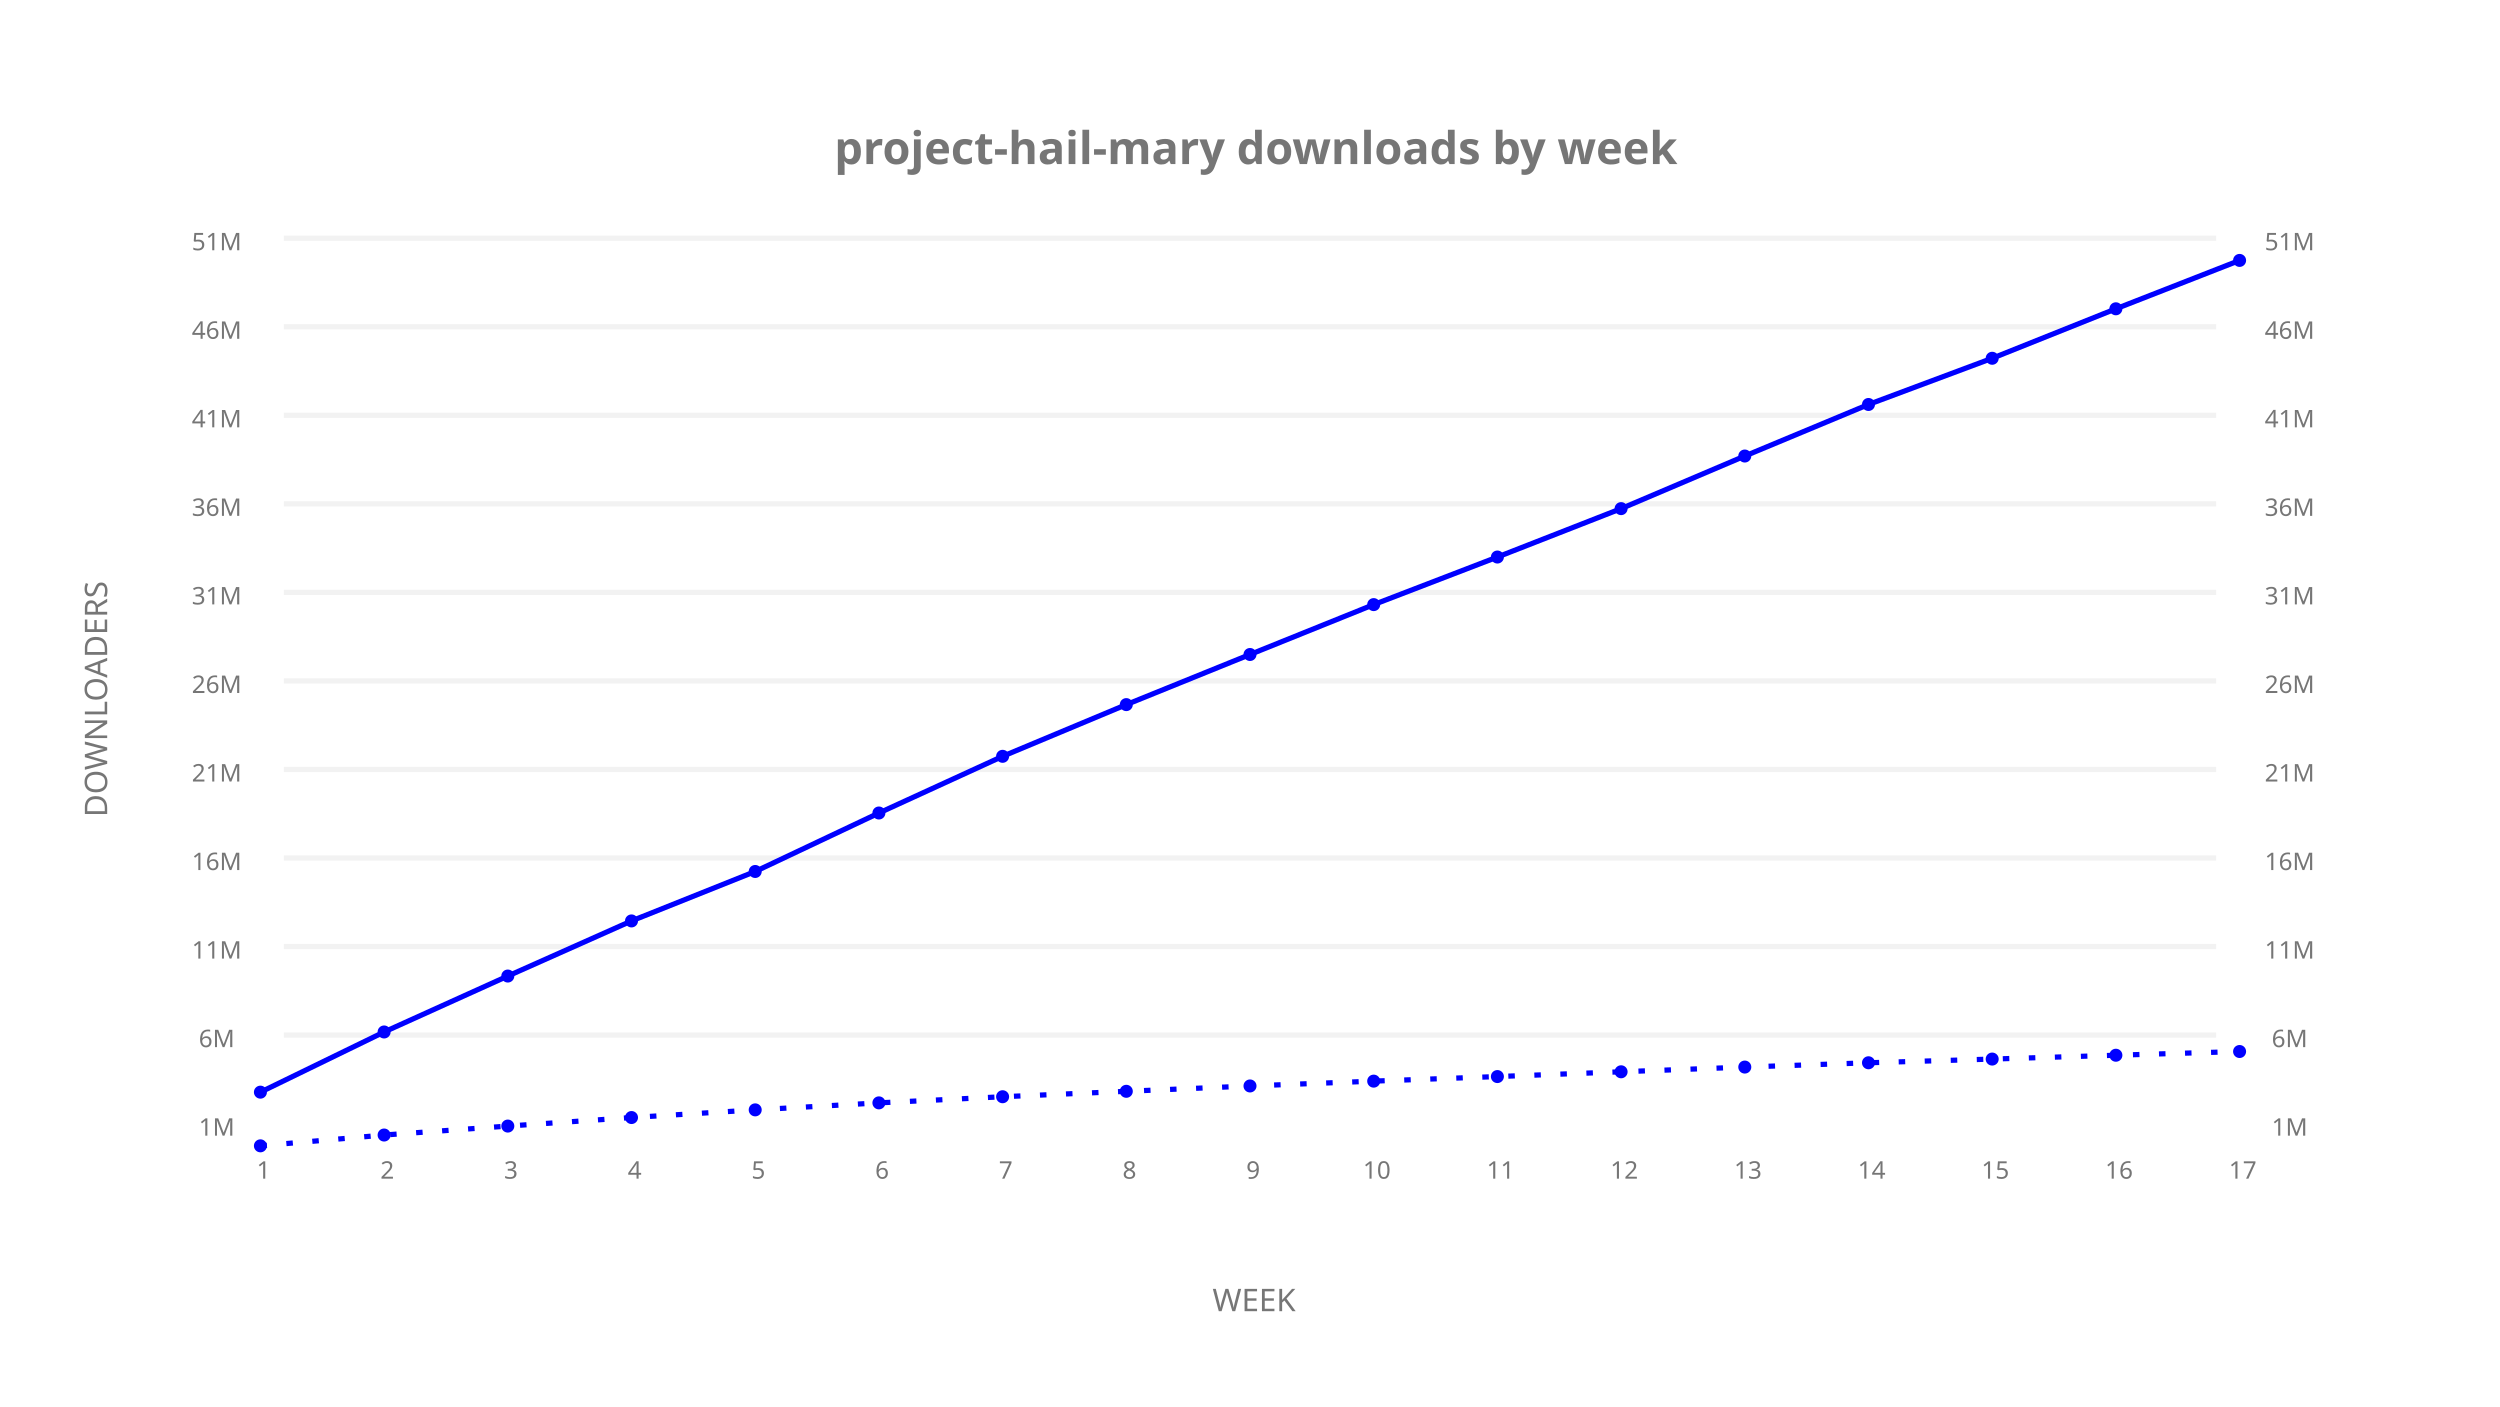
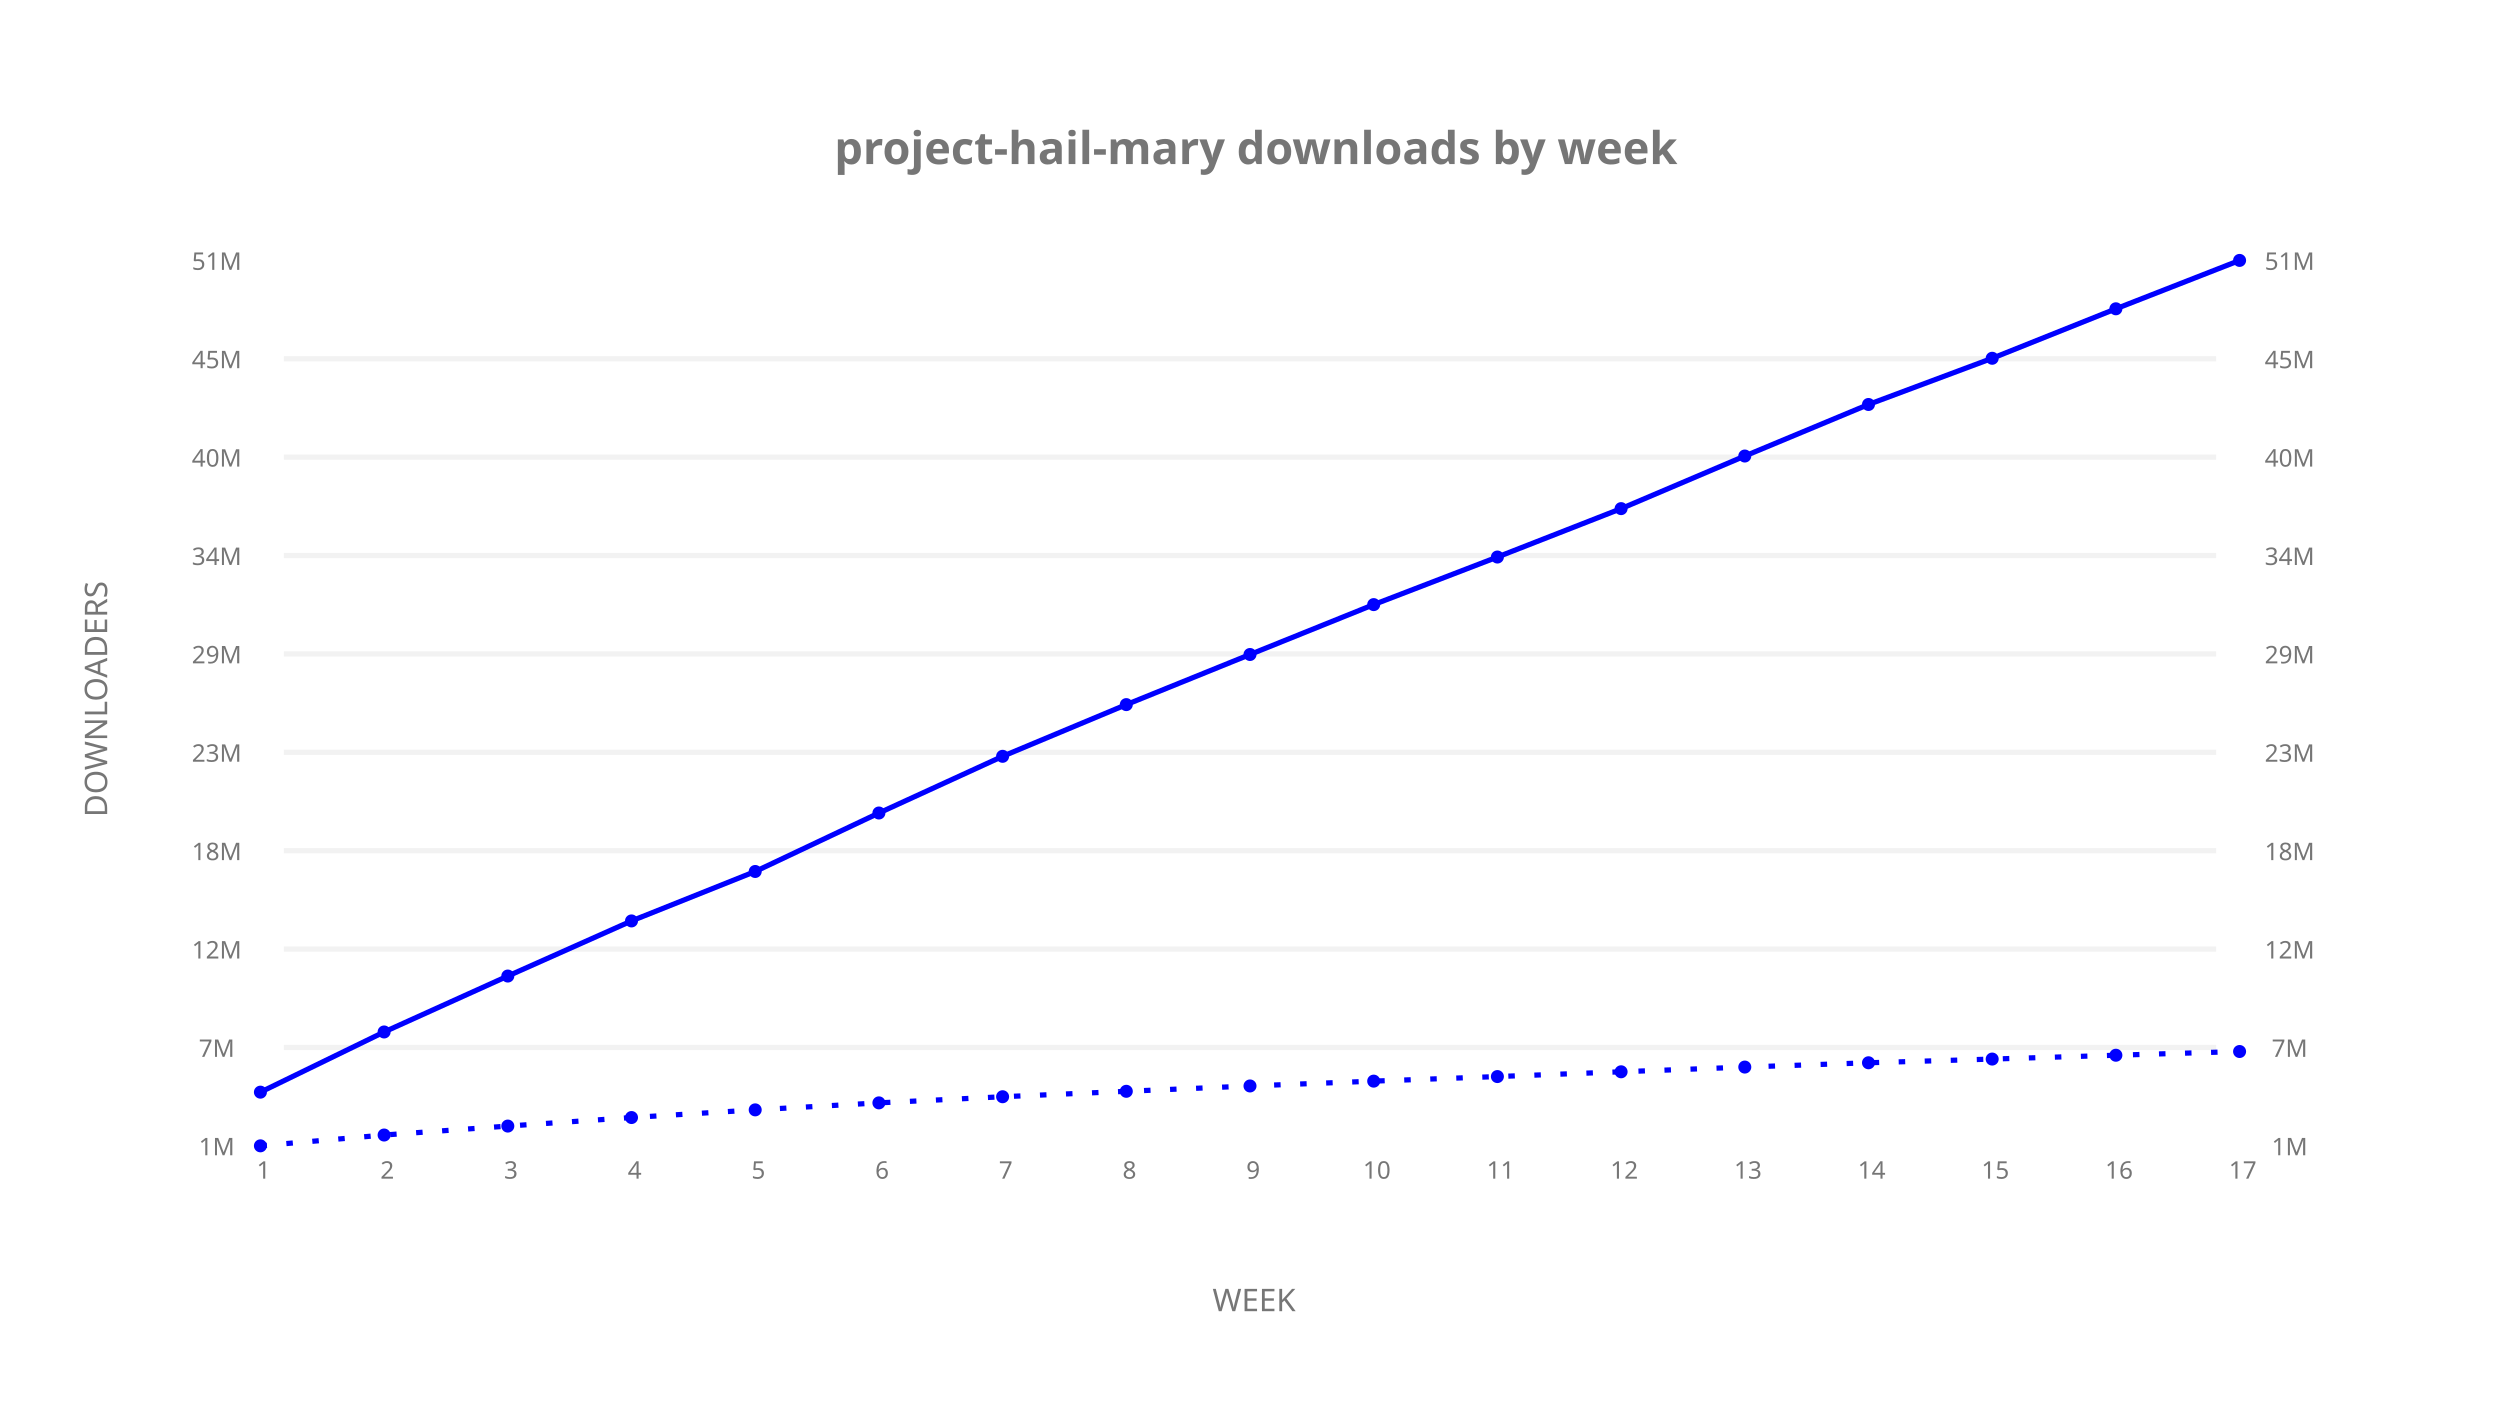
<svg xmlns="http://www.w3.org/2000/svg" xml:space="preserve" id="project-hail-mary-downloads-by-week-project-hail-mary-week" x="0px" y="0px" width="1920px" height="1080px" viewBox="0 0 1920 1080" enable-background="new 0 0 1920 1080" role="img">
  <g id="annotations">
    <text x="960" y="126" font-family="Atkinson Hyperlegible" font-size="26pt" text-anchor="middle" text-align="center" font-weight="600" font-style="normal" style="fill:rgb(118,118,118); fill-opacity:1; stroke:rgb(118,118,118); stroke-opacity:0; stroke-width:0.5"> project-hail-mary downloads by week</text>
    <g id="axes-lines">
      <text x="960" y="1007" font-family="Atkinson Hyperlegible" font-size="18pt" text-anchor="middle" text-align="center" font-weight="500" font-style="normal" style="fill:rgb(118,118,118); fill-opacity:1; stroke:rgb(118,118,118); stroke-opacity:0; stroke-width:0.5"> WEEK</text>
      <text x="73" y="540" font-family="Atkinson Hyperlegible" font-size="18pt" text-anchor="middle" text-align="center" dominant-baseline="central" font-weight="500" font-style="normal" style="fill:rgb(118,118,118); fill-opacity:1; stroke:rgb(118,118,118); stroke-opacity:0; stroke-width:0.5" transform="rotate(-90,73,540)"> DOWNLOADERS</text>
    </g>
    <g id="tic-y-label-lines">
-       <line x1="218" y1="794.96" x2="1702" y2="794.96" style="fill:rgb(0,0,255); fill-opacity:0; stroke:rgb(242,242,242); stroke-opacity:1; stroke-width:4" />
-       <line x1="218" y1="726.96" x2="1702" y2="726.96" style="fill:rgb(0,0,255); fill-opacity:0; stroke:rgb(242,242,242); stroke-opacity:1; stroke-width:4" />
-       <line x1="218" y1="658.96" x2="1702" y2="658.96" style="fill:rgb(0,0,255); fill-opacity:0; stroke:rgb(242,242,242); stroke-opacity:1; stroke-width:4" />
-       <line x1="218" y1="590.96" x2="1702" y2="590.96" style="fill:rgb(0,0,255); fill-opacity:0; stroke:rgb(242,242,242); stroke-opacity:1; stroke-width:4" />
-       <line x1="218" y1="522.96" x2="1702" y2="522.96" style="fill:rgb(0,0,255); fill-opacity:0; stroke:rgb(242,242,242); stroke-opacity:1; stroke-width:4" />
-       <line x1="218" y1="454.96" x2="1702" y2="454.96" style="fill:rgb(0,0,255); fill-opacity:0; stroke:rgb(242,242,242); stroke-opacity:1; stroke-width:4" />
-       <line x1="218" y1="386.96" x2="1702" y2="386.96" style="fill:rgb(0,0,255); fill-opacity:0; stroke:rgb(242,242,242); stroke-opacity:1; stroke-width:4" />
-       <line x1="218" y1="318.96" x2="1702" y2="318.96" style="fill:rgb(0,0,255); fill-opacity:0; stroke:rgb(242,242,242); stroke-opacity:1; stroke-width:4" />
-       <line x1="218" y1="250.96" x2="1702" y2="250.96" style="fill:rgb(0,0,255); fill-opacity:0; stroke:rgb(242,242,242); stroke-opacity:1; stroke-width:4" />
-       <line x1="218" y1="182.96" x2="1702" y2="182.96" style="fill:rgb(0,0,255); fill-opacity:0; stroke:rgb(242,242,242); stroke-opacity:1; stroke-width:4" />
+       <line x1="218" y1="804.444" x2="1702" y2="804.444" style="fill:rgb(0,0,255); fill-opacity:0; stroke:rgb(242,242,242); stroke-opacity:1; stroke-width:4" />
+       <line x1="218" y1="728.889" x2="1702" y2="728.889" style="fill:rgb(0,0,255); fill-opacity:0; stroke:rgb(242,242,242); stroke-opacity:1; stroke-width:4" />
+       <line x1="218" y1="653.333" x2="1702" y2="653.333" style="fill:rgb(0,0,255); fill-opacity:0; stroke:rgb(242,242,242); stroke-opacity:1; stroke-width:4" />
+       <line x1="218" y1="577.778" x2="1702" y2="577.778" style="fill:rgb(0,0,255); fill-opacity:0; stroke:rgb(242,242,242); stroke-opacity:1; stroke-width:4" />
+       <line x1="218" y1="502.222" x2="1702" y2="502.222" style="fill:rgb(0,0,255); fill-opacity:0; stroke:rgb(242,242,242); stroke-opacity:1; stroke-width:4" />
+       <line x1="218" y1="426.667" x2="1702" y2="426.667" style="fill:rgb(0,0,255); fill-opacity:0; stroke:rgb(242,242,242); stroke-opacity:1; stroke-width:4" />
+       <line x1="218" y1="351.111" x2="1702" y2="351.111" style="fill:rgb(0,0,255); fill-opacity:0; stroke:rgb(242,242,242); stroke-opacity:1; stroke-width:4" />
+       <line x1="218" y1="275.556" x2="1702" y2="275.556" style="fill:rgb(0,0,255); fill-opacity:0; stroke:rgb(242,242,242); stroke-opacity:1; stroke-width:4" />
    </g>
    <g id="tic-x-labels">
      <text x="200" y="898" font-family="Atkinson Hyperlegible" font-size="14pt" text-anchor="middle" text-align="center" dominant-baseline="central" font-weight="400" font-style="normal" style="fill:rgb(118,118,118); fill-opacity:1; stroke:rgb(118,118,118); stroke-opacity:0; stroke-width:0.5"> 1</text>
      <text x="295" y="898" font-family="Atkinson Hyperlegible" font-size="14pt" text-anchor="middle" text-align="center" dominant-baseline="central" font-weight="400" font-style="normal" style="fill:rgb(118,118,118); fill-opacity:1; stroke:rgb(118,118,118); stroke-opacity:0; stroke-width:0.5"> 2</text>
      <text x="390" y="898" font-family="Atkinson Hyperlegible" font-size="14pt" text-anchor="middle" text-align="center" dominant-baseline="central" font-weight="400" font-style="normal" style="fill:rgb(118,118,118); fill-opacity:1; stroke:rgb(118,118,118); stroke-opacity:0; stroke-width:0.5"> 3</text>
      <text x="485" y="898" font-family="Atkinson Hyperlegible" font-size="14pt" text-anchor="middle" text-align="center" dominant-baseline="central" font-weight="400" font-style="normal" style="fill:rgb(118,118,118); fill-opacity:1; stroke:rgb(118,118,118); stroke-opacity:0; stroke-width:0.5"> 4</text>
      <text x="580" y="898" font-family="Atkinson Hyperlegible" font-size="14pt" text-anchor="middle" text-align="center" dominant-baseline="central" font-weight="400" font-style="normal" style="fill:rgb(118,118,118); fill-opacity:1; stroke:rgb(118,118,118); stroke-opacity:0; stroke-width:0.5"> 5</text>
      <text x="675" y="898" font-family="Atkinson Hyperlegible" font-size="14pt" text-anchor="middle" text-align="center" dominant-baseline="central" font-weight="400" font-style="normal" style="fill:rgb(118,118,118); fill-opacity:1; stroke:rgb(118,118,118); stroke-opacity:0; stroke-width:0.5"> 6</text>
      <text x="770" y="898" font-family="Atkinson Hyperlegible" font-size="14pt" text-anchor="middle" text-align="center" dominant-baseline="central" font-weight="400" font-style="normal" style="fill:rgb(118,118,118); fill-opacity:1; stroke:rgb(118,118,118); stroke-opacity:0; stroke-width:0.5"> 7</text>
      <text x="865" y="898" font-family="Atkinson Hyperlegible" font-size="14pt" text-anchor="middle" text-align="center" dominant-baseline="central" font-weight="400" font-style="normal" style="fill:rgb(118,118,118); fill-opacity:1; stroke:rgb(118,118,118); stroke-opacity:0; stroke-width:0.5"> 8</text>
      <text x="960" y="898" font-family="Atkinson Hyperlegible" font-size="14pt" text-anchor="middle" text-align="center" dominant-baseline="central" font-weight="400" font-style="normal" style="fill:rgb(118,118,118); fill-opacity:1; stroke:rgb(118,118,118); stroke-opacity:0; stroke-width:0.5"> 9</text>
      <text x="1055" y="898" font-family="Atkinson Hyperlegible" font-size="14pt" text-anchor="middle" text-align="center" dominant-baseline="central" font-weight="400" font-style="normal" style="fill:rgb(118,118,118); fill-opacity:1; stroke:rgb(118,118,118); stroke-opacity:0; stroke-width:0.5"> 10</text>
      <text x="1150" y="898" font-family="Atkinson Hyperlegible" font-size="14pt" text-anchor="middle" text-align="center" dominant-baseline="central" font-weight="400" font-style="normal" style="fill:rgb(118,118,118); fill-opacity:1; stroke:rgb(118,118,118); stroke-opacity:0; stroke-width:0.5"> 11</text>
      <text x="1245" y="898" font-family="Atkinson Hyperlegible" font-size="14pt" text-anchor="middle" text-align="center" dominant-baseline="central" font-weight="400" font-style="normal" style="fill:rgb(118,118,118); fill-opacity:1; stroke:rgb(118,118,118); stroke-opacity:0; stroke-width:0.5"> 12</text>
      <text x="1340" y="898" font-family="Atkinson Hyperlegible" font-size="14pt" text-anchor="middle" text-align="center" dominant-baseline="central" font-weight="400" font-style="normal" style="fill:rgb(118,118,118); fill-opacity:1; stroke:rgb(118,118,118); stroke-opacity:0; stroke-width:0.5"> 13</text>
      <text x="1435" y="898" font-family="Atkinson Hyperlegible" font-size="14pt" text-anchor="middle" text-align="center" dominant-baseline="central" font-weight="400" font-style="normal" style="fill:rgb(118,118,118); fill-opacity:1; stroke:rgb(118,118,118); stroke-opacity:0; stroke-width:0.5"> 14</text>
      <text x="1530" y="898" font-family="Atkinson Hyperlegible" font-size="14pt" text-anchor="middle" text-align="center" dominant-baseline="central" font-weight="400" font-style="normal" style="fill:rgb(118,118,118); fill-opacity:1; stroke:rgb(118,118,118); stroke-opacity:0; stroke-width:0.5"> 15</text>
      <text x="1625" y="898" font-family="Atkinson Hyperlegible" font-size="14pt" text-anchor="middle" text-align="center" dominant-baseline="central" font-weight="400" font-style="normal" style="fill:rgb(118,118,118); fill-opacity:1; stroke:rgb(118,118,118); stroke-opacity:0; stroke-width:0.5"> 16</text>
      <text x="1720" y="898" font-family="Atkinson Hyperlegible" font-size="14pt" text-anchor="middle" text-align="center" dominant-baseline="central" font-weight="400" font-style="normal" style="fill:rgb(118,118,118); fill-opacity:1; stroke:rgb(118,118,118); stroke-opacity:0; stroke-width:0.5"> 17</text>
    </g>
    <g id="tic-y-labels">
-       <text x="164" y="864.96" font-family="Atkinson Hyperlegible" font-size="14pt" text-anchor="middle" text-align="center" dominant-baseline="central" font-weight="400" font-style="normal" style="fill:rgb(118,118,118); fill-opacity:1; stroke:rgb(118,118,118); stroke-opacity:0; stroke-width:0.5"> 1M</text>
-       <text x="1756" y="864.96" font-family="Atkinson Hyperlegible" font-size="14pt" text-anchor="middle" text-align="center" dominant-baseline="central" font-weight="400" font-style="normal" style="fill:rgb(118,118,118); fill-opacity:1; stroke:rgb(118,118,118); stroke-opacity:0; stroke-width:0.5"> 1M</text>
-       <text x="164" y="796.96" font-family="Atkinson Hyperlegible" font-size="14pt" text-anchor="middle" text-align="center" dominant-baseline="central" font-weight="400" font-style="normal" style="fill:rgb(118,118,118); fill-opacity:1; stroke:rgb(118,118,118); stroke-opacity:0; stroke-width:0.5"> 6M</text>
-       <text x="1756" y="796.96" font-family="Atkinson Hyperlegible" font-size="14pt" text-anchor="middle" text-align="center" dominant-baseline="central" font-weight="400" font-style="normal" style="fill:rgb(118,118,118); fill-opacity:1; stroke:rgb(118,118,118); stroke-opacity:0; stroke-width:0.5"> 6M</text>
-       <text x="164" y="728.96" font-family="Atkinson Hyperlegible" font-size="14pt" text-anchor="middle" text-align="center" dominant-baseline="central" font-weight="400" font-style="normal" style="fill:rgb(118,118,118); fill-opacity:1; stroke:rgb(118,118,118); stroke-opacity:0; stroke-width:0.5"> 11M</text>
-       <text x="1756" y="728.96" font-family="Atkinson Hyperlegible" font-size="14pt" text-anchor="middle" text-align="center" dominant-baseline="central" font-weight="400" font-style="normal" style="fill:rgb(118,118,118); fill-opacity:1; stroke:rgb(118,118,118); stroke-opacity:0; stroke-width:0.5"> 11M</text>
-       <text x="164" y="660.96" font-family="Atkinson Hyperlegible" font-size="14pt" text-anchor="middle" text-align="center" dominant-baseline="central" font-weight="400" font-style="normal" style="fill:rgb(118,118,118); fill-opacity:1; stroke:rgb(118,118,118); stroke-opacity:0; stroke-width:0.5"> 16M</text>
-       <text x="1756" y="660.96" font-family="Atkinson Hyperlegible" font-size="14pt" text-anchor="middle" text-align="center" dominant-baseline="central" font-weight="400" font-style="normal" style="fill:rgb(118,118,118); fill-opacity:1; stroke:rgb(118,118,118); stroke-opacity:0; stroke-width:0.5"> 16M</text>
-       <text x="164" y="592.96" font-family="Atkinson Hyperlegible" font-size="14pt" text-anchor="middle" text-align="center" dominant-baseline="central" font-weight="400" font-style="normal" style="fill:rgb(118,118,118); fill-opacity:1; stroke:rgb(118,118,118); stroke-opacity:0; stroke-width:0.5"> 21M</text>
-       <text x="1756" y="592.96" font-family="Atkinson Hyperlegible" font-size="14pt" text-anchor="middle" text-align="center" dominant-baseline="central" font-weight="400" font-style="normal" style="fill:rgb(118,118,118); fill-opacity:1; stroke:rgb(118,118,118); stroke-opacity:0; stroke-width:0.5"> 21M</text>
-       <text x="164" y="524.96" font-family="Atkinson Hyperlegible" font-size="14pt" text-anchor="middle" text-align="center" dominant-baseline="central" font-weight="400" font-style="normal" style="fill:rgb(118,118,118); fill-opacity:1; stroke:rgb(118,118,118); stroke-opacity:0; stroke-width:0.5"> 26M</text>
-       <text x="1756" y="524.96" font-family="Atkinson Hyperlegible" font-size="14pt" text-anchor="middle" text-align="center" dominant-baseline="central" font-weight="400" font-style="normal" style="fill:rgb(118,118,118); fill-opacity:1; stroke:rgb(118,118,118); stroke-opacity:0; stroke-width:0.5"> 26M</text>
-       <text x="164" y="456.96" font-family="Atkinson Hyperlegible" font-size="14pt" text-anchor="middle" text-align="center" dominant-baseline="central" font-weight="400" font-style="normal" style="fill:rgb(118,118,118); fill-opacity:1; stroke:rgb(118,118,118); stroke-opacity:0; stroke-width:0.5"> 31M</text>
-       <text x="1756" y="456.96" font-family="Atkinson Hyperlegible" font-size="14pt" text-anchor="middle" text-align="center" dominant-baseline="central" font-weight="400" font-style="normal" style="fill:rgb(118,118,118); fill-opacity:1; stroke:rgb(118,118,118); stroke-opacity:0; stroke-width:0.5"> 31M</text>
-       <text x="164" y="388.96" font-family="Atkinson Hyperlegible" font-size="14pt" text-anchor="middle" text-align="center" dominant-baseline="central" font-weight="400" font-style="normal" style="fill:rgb(118,118,118); fill-opacity:1; stroke:rgb(118,118,118); stroke-opacity:0; stroke-width:0.5"> 36M</text>
-       <text x="1756" y="388.96" font-family="Atkinson Hyperlegible" font-size="14pt" text-anchor="middle" text-align="center" dominant-baseline="central" font-weight="400" font-style="normal" style="fill:rgb(118,118,118); fill-opacity:1; stroke:rgb(118,118,118); stroke-opacity:0; stroke-width:0.5"> 36M</text>
-       <text x="164" y="320.96" font-family="Atkinson Hyperlegible" font-size="14pt" text-anchor="middle" text-align="center" dominant-baseline="central" font-weight="400" font-style="normal" style="fill:rgb(118,118,118); fill-opacity:1; stroke:rgb(118,118,118); stroke-opacity:0; stroke-width:0.5"> 41M</text>
-       <text x="1756" y="320.96" font-family="Atkinson Hyperlegible" font-size="14pt" text-anchor="middle" text-align="center" dominant-baseline="central" font-weight="400" font-style="normal" style="fill:rgb(118,118,118); fill-opacity:1; stroke:rgb(118,118,118); stroke-opacity:0; stroke-width:0.5"> 41M</text>
-       <text x="164" y="252.96" font-family="Atkinson Hyperlegible" font-size="14pt" text-anchor="middle" text-align="center" dominant-baseline="central" font-weight="400" font-style="normal" style="fill:rgb(118,118,118); fill-opacity:1; stroke:rgb(118,118,118); stroke-opacity:0; stroke-width:0.5"> 46M</text>
-       <text x="1756" y="252.96" font-family="Atkinson Hyperlegible" font-size="14pt" text-anchor="middle" text-align="center" dominant-baseline="central" font-weight="400" font-style="normal" style="fill:rgb(118,118,118); fill-opacity:1; stroke:rgb(118,118,118); stroke-opacity:0; stroke-width:0.5"> 46M</text>
-       <text x="164" y="184.96" font-family="Atkinson Hyperlegible" font-size="14pt" text-anchor="middle" text-align="center" dominant-baseline="central" font-weight="400" font-style="normal" style="fill:rgb(118,118,118); fill-opacity:1; stroke:rgb(118,118,118); stroke-opacity:0; stroke-width:0.5"> 51M</text>
-       <text x="1756" y="184.96" font-family="Atkinson Hyperlegible" font-size="14pt" text-anchor="middle" text-align="center" dominant-baseline="central" font-weight="400" font-style="normal" style="fill:rgb(118,118,118); fill-opacity:1; stroke:rgb(118,118,118); stroke-opacity:0; stroke-width:0.5"> 51M</text>
+       <text x="164" y="880" font-family="Atkinson Hyperlegible" font-size="14pt" text-anchor="middle" text-align="center" dominant-baseline="central" font-weight="400" font-style="normal" style="fill:rgb(118,118,118); fill-opacity:1; stroke:rgb(118,118,118); stroke-opacity:0; stroke-width:0.5"> 1M</text>
+       <text x="1756" y="880" font-family="Atkinson Hyperlegible" font-size="14pt" text-anchor="middle" text-align="center" dominant-baseline="central" font-weight="400" font-style="normal" style="fill:rgb(118,118,118); fill-opacity:1; stroke:rgb(118,118,118); stroke-opacity:0; stroke-width:0.5"> 1M</text>
+       <text x="164" y="804.444" font-family="Atkinson Hyperlegible" font-size="14pt" text-anchor="middle" text-align="center" dominant-baseline="central" font-weight="400" font-style="normal" style="fill:rgb(118,118,118); fill-opacity:1; stroke:rgb(118,118,118); stroke-opacity:0; stroke-width:0.5"> 7M</text>
+       <text x="1756" y="804.444" font-family="Atkinson Hyperlegible" font-size="14pt" text-anchor="middle" text-align="center" dominant-baseline="central" font-weight="400" font-style="normal" style="fill:rgb(118,118,118); fill-opacity:1; stroke:rgb(118,118,118); stroke-opacity:0; stroke-width:0.5"> 7M</text>
+       <text x="164" y="728.889" font-family="Atkinson Hyperlegible" font-size="14pt" text-anchor="middle" text-align="center" dominant-baseline="central" font-weight="400" font-style="normal" style="fill:rgb(118,118,118); fill-opacity:1; stroke:rgb(118,118,118); stroke-opacity:0; stroke-width:0.5"> 12M</text>
+       <text x="1756" y="728.889" font-family="Atkinson Hyperlegible" font-size="14pt" text-anchor="middle" text-align="center" dominant-baseline="central" font-weight="400" font-style="normal" style="fill:rgb(118,118,118); fill-opacity:1; stroke:rgb(118,118,118); stroke-opacity:0; stroke-width:0.5"> 12M</text>
+       <text x="164" y="653.333" font-family="Atkinson Hyperlegible" font-size="14pt" text-anchor="middle" text-align="center" dominant-baseline="central" font-weight="400" font-style="normal" style="fill:rgb(118,118,118); fill-opacity:1; stroke:rgb(118,118,118); stroke-opacity:0; stroke-width:0.5"> 18M</text>
+       <text x="1756" y="653.333" font-family="Atkinson Hyperlegible" font-size="14pt" text-anchor="middle" text-align="center" dominant-baseline="central" font-weight="400" font-style="normal" style="fill:rgb(118,118,118); fill-opacity:1; stroke:rgb(118,118,118); stroke-opacity:0; stroke-width:0.5"> 18M</text>
+       <text x="164" y="577.778" font-family="Atkinson Hyperlegible" font-size="14pt" text-anchor="middle" text-align="center" dominant-baseline="central" font-weight="400" font-style="normal" style="fill:rgb(118,118,118); fill-opacity:1; stroke:rgb(118,118,118); stroke-opacity:0; stroke-width:0.5"> 23M</text>
+       <text x="1756" y="577.778" font-family="Atkinson Hyperlegible" font-size="14pt" text-anchor="middle" text-align="center" dominant-baseline="central" font-weight="400" font-style="normal" style="fill:rgb(118,118,118); fill-opacity:1; stroke:rgb(118,118,118); stroke-opacity:0; stroke-width:0.5"> 23M</text>
+       <text x="164" y="502.222" font-family="Atkinson Hyperlegible" font-size="14pt" text-anchor="middle" text-align="center" dominant-baseline="central" font-weight="400" font-style="normal" style="fill:rgb(118,118,118); fill-opacity:1; stroke:rgb(118,118,118); stroke-opacity:0; stroke-width:0.5"> 29M</text>
+       <text x="1756" y="502.222" font-family="Atkinson Hyperlegible" font-size="14pt" text-anchor="middle" text-align="center" dominant-baseline="central" font-weight="400" font-style="normal" style="fill:rgb(118,118,118); fill-opacity:1; stroke:rgb(118,118,118); stroke-opacity:0; stroke-width:0.5"> 29M</text>
+       <text x="164" y="426.667" font-family="Atkinson Hyperlegible" font-size="14pt" text-anchor="middle" text-align="center" dominant-baseline="central" font-weight="400" font-style="normal" style="fill:rgb(118,118,118); fill-opacity:1; stroke:rgb(118,118,118); stroke-opacity:0; stroke-width:0.5"> 34M</text>
+       <text x="1756" y="426.667" font-family="Atkinson Hyperlegible" font-size="14pt" text-anchor="middle" text-align="center" dominant-baseline="central" font-weight="400" font-style="normal" style="fill:rgb(118,118,118); fill-opacity:1; stroke:rgb(118,118,118); stroke-opacity:0; stroke-width:0.5"> 34M</text>
+       <text x="164" y="351.111" font-family="Atkinson Hyperlegible" font-size="14pt" text-anchor="middle" text-align="center" dominant-baseline="central" font-weight="400" font-style="normal" style="fill:rgb(118,118,118); fill-opacity:1; stroke:rgb(118,118,118); stroke-opacity:0; stroke-width:0.5"> 40M</text>
+       <text x="1756" y="351.111" font-family="Atkinson Hyperlegible" font-size="14pt" text-anchor="middle" text-align="center" dominant-baseline="central" font-weight="400" font-style="normal" style="fill:rgb(118,118,118); fill-opacity:1; stroke:rgb(118,118,118); stroke-opacity:0; stroke-width:0.5"> 40M</text>
+       <text x="164" y="275.556" font-family="Atkinson Hyperlegible" font-size="14pt" text-anchor="middle" text-align="center" dominant-baseline="central" font-weight="400" font-style="normal" style="fill:rgb(118,118,118); fill-opacity:1; stroke:rgb(118,118,118); stroke-opacity:0; stroke-width:0.5"> 45M</text>
+       <text x="1756" y="275.556" font-family="Atkinson Hyperlegible" font-size="14pt" text-anchor="middle" text-align="center" dominant-baseline="central" font-weight="400" font-style="normal" style="fill:rgb(118,118,118); fill-opacity:1; stroke:rgb(118,118,118); stroke-opacity:0; stroke-width:0.5"> 45M</text>
+       <text x="164" y="200" font-family="Atkinson Hyperlegible" font-size="14pt" text-anchor="middle" text-align="center" dominant-baseline="central" font-weight="400" font-style="normal" style="fill:rgb(118,118,118); fill-opacity:1; stroke:rgb(118,118,118); stroke-opacity:0; stroke-width:0.5"> 51M</text>
+       <text x="1756" y="200" font-family="Atkinson Hyperlegible" font-size="14pt" text-anchor="middle" text-align="center" dominant-baseline="central" font-weight="400" font-style="normal" style="fill:rgb(118,118,118); fill-opacity:1; stroke:rgb(118,118,118); stroke-opacity:0; stroke-width:0.5"> 51M</text>
    </g>
  </g>
  <g id="polyline-project-hail-mary downloads by week">
    <polyline points="200,838.782 295,792.554 390,749.603 485,707.275 580,669.299 675,624.385 770,580.854 865,541.142 960,502.652 1055,464.34 1150,427.802 1245,390.623 1340,350.231 1435,310.643 1530,275.156 1625,237.154 1720,200 " style="fill:rgb(0,0,255); fill-opacity:0; stroke:rgb(0,0,255); stroke-opacity:1; stroke-width:4" />
  </g>
  <g id="markers-project-hail-mary downloads by week">
    <circle cx="200" cy="838.782" r="5" style="fill:rgb(0,0,255); fill-opacity:1; stroke:rgb(0,0,255); stroke-opacity:0; stroke-width:4">
</circle>
    <circle cx="295" cy="792.554" r="5" style="fill:rgb(0,0,255); fill-opacity:1; stroke:rgb(0,0,255); stroke-opacity:0; stroke-width:4">
</circle>
    <circle cx="390" cy="749.603" r="5" style="fill:rgb(0,0,255); fill-opacity:1; stroke:rgb(0,0,255); stroke-opacity:0; stroke-width:4">
</circle>
    <circle cx="485" cy="707.275" r="5" style="fill:rgb(0,0,255); fill-opacity:1; stroke:rgb(0,0,255); stroke-opacity:0; stroke-width:4">
</circle>
    <circle cx="580" cy="669.299" r="5" style="fill:rgb(0,0,255); fill-opacity:1; stroke:rgb(0,0,255); stroke-opacity:0; stroke-width:4">
</circle>
    <circle cx="675" cy="624.385" r="5" style="fill:rgb(0,0,255); fill-opacity:1; stroke:rgb(0,0,255); stroke-opacity:0; stroke-width:4">
</circle>
    <circle cx="770" cy="580.854" r="5" style="fill:rgb(0,0,255); fill-opacity:1; stroke:rgb(0,0,255); stroke-opacity:0; stroke-width:4">
</circle>
    <circle cx="865" cy="541.142" r="5" style="fill:rgb(0,0,255); fill-opacity:1; stroke:rgb(0,0,255); stroke-opacity:0; stroke-width:4">
</circle>
    <circle cx="960" cy="502.652" r="5" style="fill:rgb(0,0,255); fill-opacity:1; stroke:rgb(0,0,255); stroke-opacity:0; stroke-width:4">
</circle>
    <circle cx="1055" cy="464.34" r="5" style="fill:rgb(0,0,255); fill-opacity:1; stroke:rgb(0,0,255); stroke-opacity:0; stroke-width:4">
</circle>
    <circle cx="1150" cy="427.802" r="5" style="fill:rgb(0,0,255); fill-opacity:1; stroke:rgb(0,0,255); stroke-opacity:0; stroke-width:4">
</circle>
    <circle cx="1245" cy="390.623" r="5" style="fill:rgb(0,0,255); fill-opacity:1; stroke:rgb(0,0,255); stroke-opacity:0; stroke-width:4">
</circle>
    <circle cx="1340" cy="350.231" r="5" style="fill:rgb(0,0,255); fill-opacity:1; stroke:rgb(0,0,255); stroke-opacity:0; stroke-width:4">
</circle>
    <circle cx="1435" cy="310.643" r="5" style="fill:rgb(0,0,255); fill-opacity:1; stroke:rgb(0,0,255); stroke-opacity:0; stroke-width:4">
</circle>
    <circle cx="1530" cy="275.156" r="5" style="fill:rgb(0,0,255); fill-opacity:1; stroke:rgb(0,0,255); stroke-opacity:0; stroke-width:4">
</circle>
    <circle cx="1625" cy="237.154" r="5" style="fill:rgb(0,0,255); fill-opacity:1; stroke:rgb(0,0,255); stroke-opacity:0; stroke-width:4">
</circle>
    <circle cx="1720" cy="200" r="5" style="fill:rgb(0,0,255); fill-opacity:1; stroke:rgb(0,0,255); stroke-opacity:0; stroke-width:4">
</circle>
  </g>
  <g id="polyline-project-hail-mary downloads by week uploaders">
    <polyline points="200,880 295,871.701 390,864.822 485,858.268 580,852.38 675,847.003 770,842.292 865,838.125 960,834.018 1055,830.311 1150,826.801 1245,823.135 1340,819.512 1435,816.207 1530,813.366 1625,810.424 1720,807.559 " stroke-dasharray="5 15" style="fill:rgb(0,0,255); fill-opacity:0; stroke:rgb(0,0,255); stroke-opacity:1; stroke-width:4" />
  </g>
  <g id="markers-project-hail-mary downloads by week uploaders">
    <circle cx="200" cy="880" r="5" style="fill:rgb(0,0,255); fill-opacity:1; stroke:rgb(0,0,255); stroke-opacity:0; stroke-width:4">
</circle>
    <circle cx="295" cy="871.701" r="5" style="fill:rgb(0,0,255); fill-opacity:1; stroke:rgb(0,0,255); stroke-opacity:0; stroke-width:4">
</circle>
    <circle cx="390" cy="864.822" r="5" style="fill:rgb(0,0,255); fill-opacity:1; stroke:rgb(0,0,255); stroke-opacity:0; stroke-width:4">
</circle>
    <circle cx="485" cy="858.268" r="5" style="fill:rgb(0,0,255); fill-opacity:1; stroke:rgb(0,0,255); stroke-opacity:0; stroke-width:4">
</circle>
    <circle cx="580" cy="852.38" r="5" style="fill:rgb(0,0,255); fill-opacity:1; stroke:rgb(0,0,255); stroke-opacity:0; stroke-width:4">
</circle>
    <circle cx="675" cy="847.003" r="5" style="fill:rgb(0,0,255); fill-opacity:1; stroke:rgb(0,0,255); stroke-opacity:0; stroke-width:4">
</circle>
    <circle cx="770" cy="842.292" r="5" style="fill:rgb(0,0,255); fill-opacity:1; stroke:rgb(0,0,255); stroke-opacity:0; stroke-width:4">
</circle>
    <circle cx="865" cy="838.125" r="5" style="fill:rgb(0,0,255); fill-opacity:1; stroke:rgb(0,0,255); stroke-opacity:0; stroke-width:4">
</circle>
    <circle cx="960" cy="834.018" r="5" style="fill:rgb(0,0,255); fill-opacity:1; stroke:rgb(0,0,255); stroke-opacity:0; stroke-width:4">
</circle>
    <circle cx="1055" cy="830.311" r="5" style="fill:rgb(0,0,255); fill-opacity:1; stroke:rgb(0,0,255); stroke-opacity:0; stroke-width:4">
</circle>
    <circle cx="1150" cy="826.801" r="5" style="fill:rgb(0,0,255); fill-opacity:1; stroke:rgb(0,0,255); stroke-opacity:0; stroke-width:4">
</circle>
    <circle cx="1245" cy="823.135" r="5" style="fill:rgb(0,0,255); fill-opacity:1; stroke:rgb(0,0,255); stroke-opacity:0; stroke-width:4">
</circle>
    <circle cx="1340" cy="819.512" r="5" style="fill:rgb(0,0,255); fill-opacity:1; stroke:rgb(0,0,255); stroke-opacity:0; stroke-width:4">
</circle>
    <circle cx="1435" cy="816.207" r="5" style="fill:rgb(0,0,255); fill-opacity:1; stroke:rgb(0,0,255); stroke-opacity:0; stroke-width:4">
</circle>
    <circle cx="1530" cy="813.366" r="5" style="fill:rgb(0,0,255); fill-opacity:1; stroke:rgb(0,0,255); stroke-opacity:0; stroke-width:4">
</circle>
    <circle cx="1625" cy="810.424" r="5" style="fill:rgb(0,0,255); fill-opacity:1; stroke:rgb(0,0,255); stroke-opacity:0; stroke-width:4">
</circle>
    <circle cx="1720" cy="807.559" r="5" style="fill:rgb(0,0,255); fill-opacity:1; stroke:rgb(0,0,255); stroke-opacity:0; stroke-width:4">
</circle>
  </g>
</svg>
